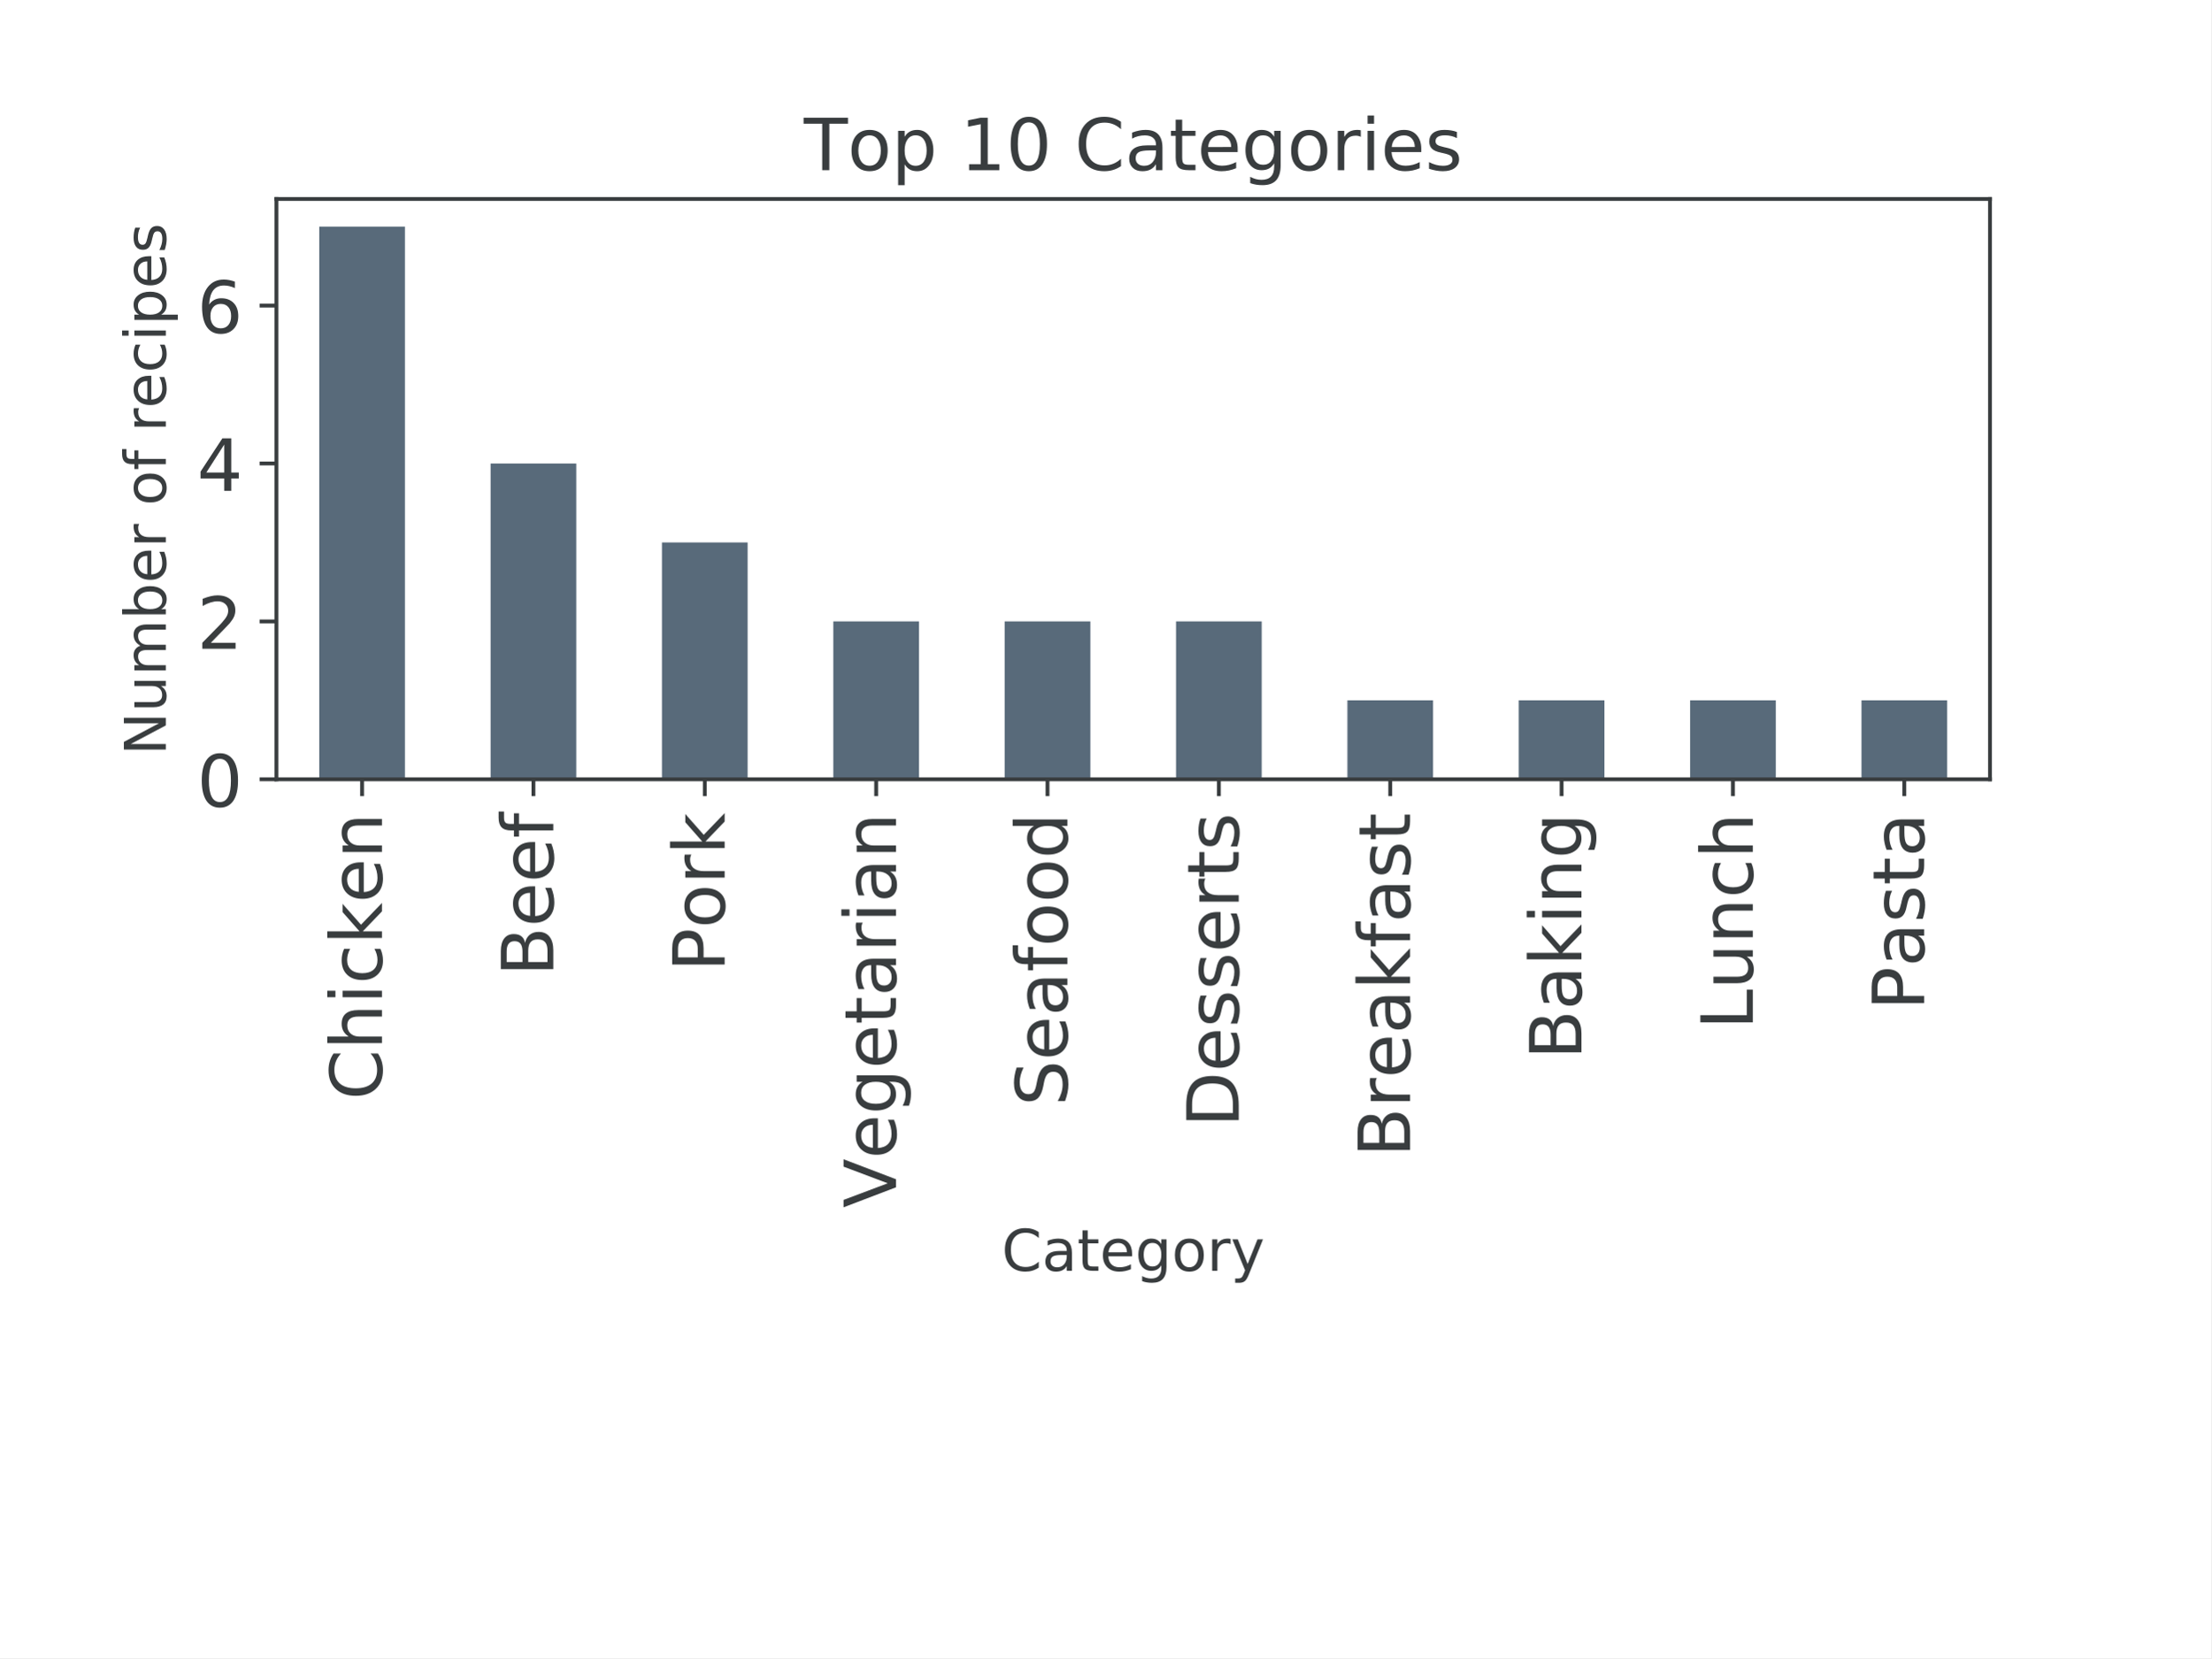
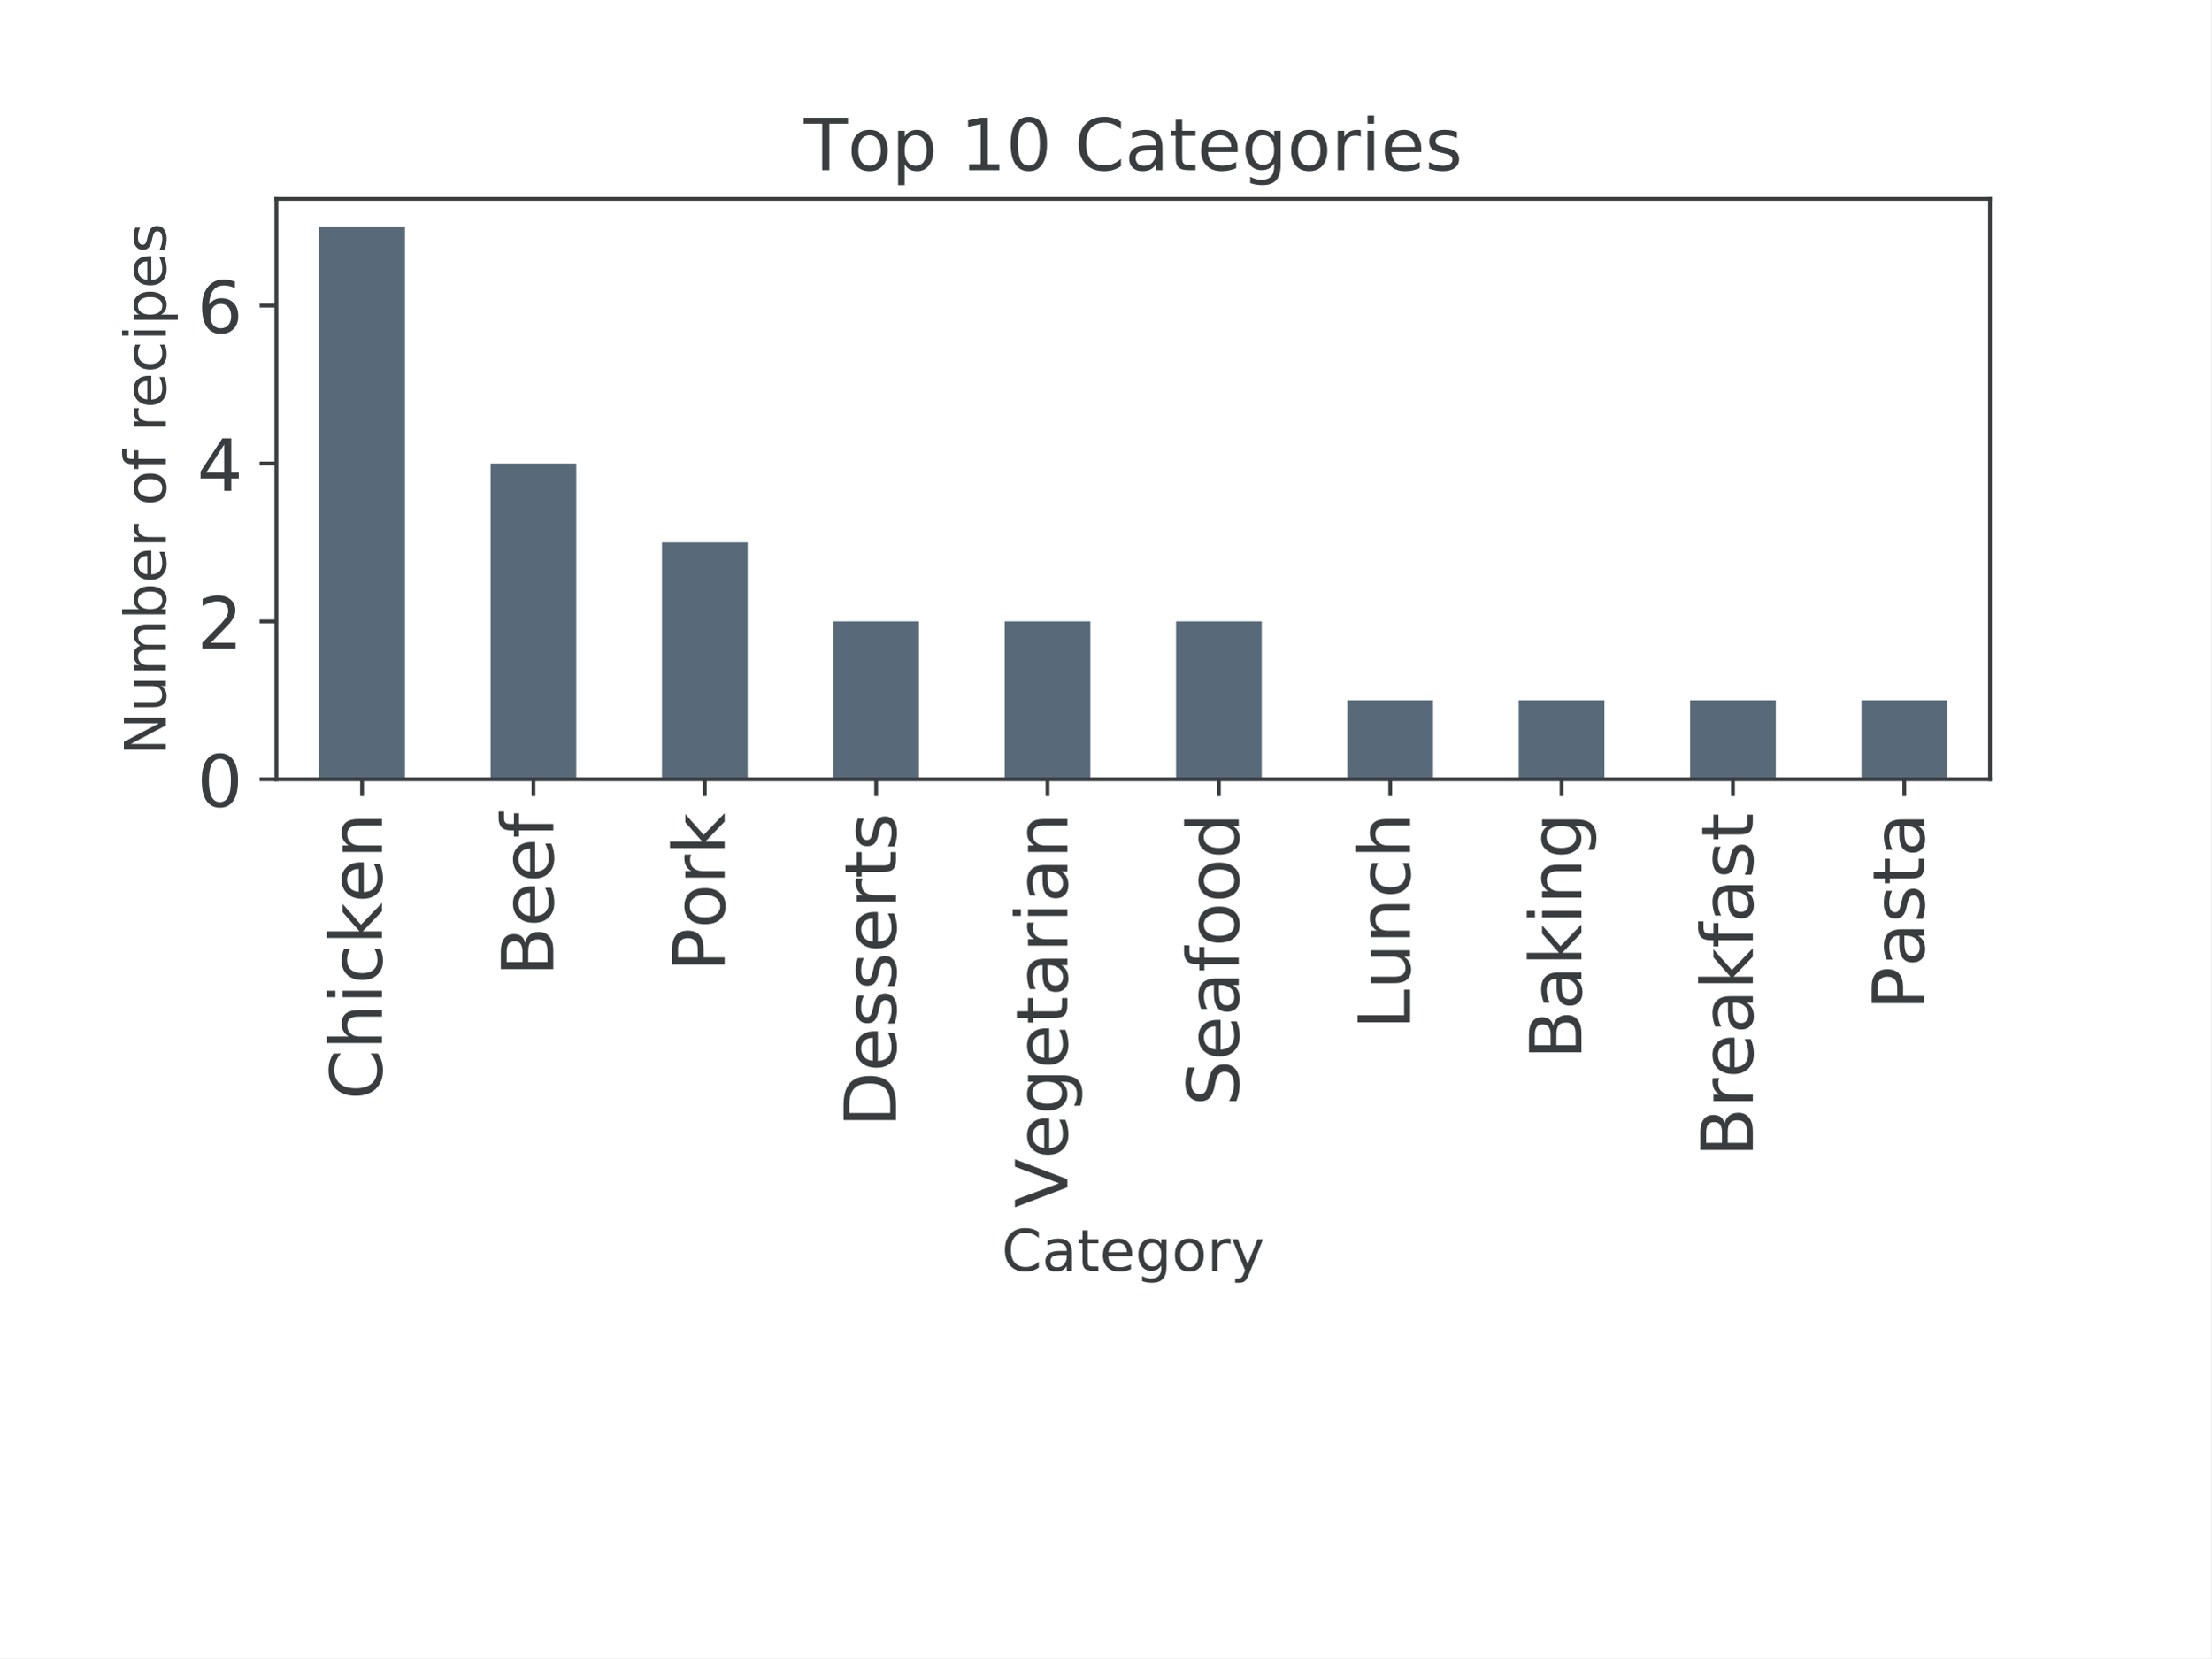
<svg xmlns="http://www.w3.org/2000/svg" xmlns:xlink="http://www.w3.org/1999/xlink" height="345.6pt" version="1.1" viewBox="0 0 460.8 345.6" width="460.8pt">
  <defs>
    <style type="text/css">
*{stroke-linecap:butt;stroke-linejoin:round;}
  </style>
  </defs>
  <g id="figure_1">
    <g id="patch_1">
      <path d="M 0 345.6  L 460.8 345.6  L 460.8 0  L 0 0  z " style="fill:#ffffff;" />
    </g>
    <g id="axes_1">
      <g id="patch_2">
        <path d="M 57.6 162.432  L 414.72 162.432  L 414.72 41.472  L 57.6 41.472  z " style="fill:#ffffff;" />
      </g>
      <g id="patch_3">
-         <path clip-path="url(#pa8c657afb9)" d="M 66.528 162.432  L 84.384 162.432  L 84.384 47.232  L 66.528 47.232  z " style="fill:#586a7a;" />
+         <path clip-path="url(#pe16917737a)" d="M 66.528 162.432  L 84.384 162.432  L 84.384 47.232  L 66.528 47.232  z " style="fill:#586a7a;" />
      </g>
      <g id="patch_4">
-         <path clip-path="url(#pa8c657afb9)" d="M 102.24 162.432  L 120.096 162.432  L 120.096 96.603  L 102.24 96.603  z " style="fill:#586a7a;" />
+         <path clip-path="url(#pe16917737a)" d="M 102.24 162.432  L 120.096 162.432  L 120.096 96.603  L 102.24 96.603  z " style="fill:#586a7a;" />
      </g>
      <g id="patch_5">
-         <path clip-path="url(#pa8c657afb9)" d="M 137.952 162.432  L 155.808 162.432  L 155.808 113.061  L 137.952 113.061  z " style="fill:#586a7a;" />
+         <path clip-path="url(#pe16917737a)" d="M 137.952 162.432  L 155.808 162.432  L 155.808 113.061  L 137.952 113.061  z " style="fill:#586a7a;" />
      </g>
      <g id="patch_6">
-         <path clip-path="url(#pa8c657afb9)" d="M 173.664 162.432  L 191.52 162.432  L 191.52 129.518  L 173.664 129.518  z " style="fill:#586a7a;" />
+         <path clip-path="url(#pe16917737a)" d="M 173.664 162.432  L 191.52 162.432  L 191.52 129.518  L 173.664 129.518  z " style="fill:#586a7a;" />
      </g>
      <g id="patch_7">
-         <path clip-path="url(#pa8c657afb9)" d="M 209.376 162.432  L 227.232 162.432  L 227.232 129.518  L 209.376 129.518  z " style="fill:#586a7a;" />
+         <path clip-path="url(#pe16917737a)" d="M 209.376 162.432  L 227.232 162.432  L 227.232 129.518  L 209.376 129.518  z " style="fill:#586a7a;" />
      </g>
      <g id="patch_8">
-         <path clip-path="url(#pa8c657afb9)" d="M 245.088 162.432  L 262.944 162.432  L 262.944 129.518  L 245.088 129.518  z " style="fill:#586a7a;" />
+         <path clip-path="url(#pe16917737a)" d="M 245.088 162.432  L 262.944 162.432  L 262.944 129.518  L 245.088 129.518  z " style="fill:#586a7a;" />
      </g>
      <g id="patch_9">
-         <path clip-path="url(#pa8c657afb9)" d="M 280.8 162.432  L 298.656 162.432  L 298.656 145.975  L 280.8 145.975  z " style="fill:#586a7a;" />
+         <path clip-path="url(#pe16917737a)" d="M 280.8 162.432  L 298.656 162.432  L 298.656 145.975  L 280.8 145.975  z " style="fill:#586a7a;" />
      </g>
      <g id="patch_10">
-         <path clip-path="url(#pa8c657afb9)" d="M 316.512 162.432  L 334.368 162.432  L 334.368 145.975  L 316.512 145.975  z " style="fill:#586a7a;" />
+         <path clip-path="url(#pe16917737a)" d="M 316.512 162.432  L 334.368 162.432  L 334.368 145.975  L 316.512 145.975  z " style="fill:#586a7a;" />
      </g>
      <g id="patch_11">
-         <path clip-path="url(#pa8c657afb9)" d="M 352.224 162.432  L 370.08 162.432  L 370.08 145.975  L 352.224 145.975  z " style="fill:#586a7a;" />
+         <path clip-path="url(#pe16917737a)" d="M 352.224 162.432  L 370.08 162.432  L 370.08 145.975  L 352.224 145.975  z " style="fill:#586a7a;" />
      </g>
      <g id="patch_12">
-         <path clip-path="url(#pa8c657afb9)" d="M 387.936 162.432  L 405.792 162.432  L 405.792 145.975  L 387.936 145.975  z " style="fill:#586a7a;" />
+         <path clip-path="url(#pe16917737a)" d="M 387.936 162.432  L 405.792 162.432  L 405.792 145.975  L 387.936 145.975  z " style="fill:#586a7a;" />
      </g>
      <g id="matplotlib.axis_1">
        <g id="xtick_1">
          <g id="line2d_1">
            <defs>
-               <path d="M 0 0  L 0 3.5  " id="m61b12712e8" style="stroke:#393d3f;stroke-width:0.8;" />
-             </defs>
-             <g>
-               <use style="fill:#393d3f;stroke:#393d3f;stroke-width:0.8;" x="75.456" xlink:href="#m61b12712e8" y="162.432" />
+               <path d="M 0 0  L 0 3.5  " id="m8585d27d20" style="stroke:#393d3f;stroke-width:0.8;" />
+             </defs>
+             <g>
+               <use style="fill:#393d3f;stroke:#393d3f;stroke-width:0.8;" x="75.456" xlink:href="#m8585d27d20" y="162.432" />
            </g>
          </g>
          <g id="text_1">
            <defs>
              <path d="M 64.406 67.281  L 64.406 56.891  Q 59.422 61.531 53.781 63.812  Q 48.141 66.109 41.797 66.109  Q 29.297 66.109 22.656 58.469  Q 16.016 50.828 16.016 36.375  Q 16.016 21.969 22.656 14.328  Q 29.297 6.688 41.797 6.688  Q 48.141 6.688 53.781 8.984  Q 59.422 11.281 64.406 15.922  L 64.406 5.609  Q 59.234 2.094 53.438 0.328  Q 47.656 -1.422 41.219 -1.422  Q 24.656 -1.422 15.125 8.703  Q 5.609 18.844 5.609 36.375  Q 5.609 53.953 15.125 64.078  Q 24.656 74.219 41.219 74.219  Q 47.75 74.219 53.531 72.484  Q 59.328 70.75 64.406 67.281  z " id="DejaVuSans-67" />
              <path d="M 54.891 33.016  L 54.891 0  L 45.906 0  L 45.906 32.719  Q 45.906 40.484 42.875 44.328  Q 39.844 48.188 33.797 48.188  Q 26.516 48.188 22.312 43.547  Q 18.109 38.922 18.109 30.906  L 18.109 0  L 9.078 0  L 9.078 75.984  L 18.109 75.984  L 18.109 46.188  Q 21.344 51.125 25.703 53.562  Q 30.078 56 35.797 56  Q 45.219 56 50.047 50.172  Q 54.891 44.344 54.891 33.016  z " id="DejaVuSans-104" />
              <path d="M 9.422 54.688  L 18.406 54.688  L 18.406 0  L 9.422 0  z M 9.422 75.984  L 18.406 75.984  L 18.406 64.594  L 9.422 64.594  z " id="DejaVuSans-105" />
              <path d="M 48.781 52.594  L 48.781 44.188  Q 44.969 46.297 41.141 47.344  Q 37.312 48.391 33.406 48.391  Q 24.656 48.391 19.812 42.844  Q 14.984 37.312 14.984 27.297  Q 14.984 17.281 19.812 11.734  Q 24.656 6.203 33.406 6.203  Q 37.312 6.203 41.141 7.25  Q 44.969 8.297 48.781 10.406  L 48.781 2.094  Q 45.016 0.344 40.984 -0.531  Q 36.969 -1.422 32.422 -1.422  Q 20.062 -1.422 12.781 6.344  Q 5.516 14.109 5.516 27.297  Q 5.516 40.672 12.859 48.328  Q 20.219 56 33.016 56  Q 37.156 56 41.109 55.141  Q 45.062 54.297 48.781 52.594  z " id="DejaVuSans-99" />
              <path d="M 9.078 75.984  L 18.109 75.984  L 18.109 31.109  L 44.922 54.688  L 56.391 54.688  L 27.391 29.109  L 57.625 0  L 45.906 0  L 18.109 26.703  L 18.109 0  L 9.078 0  z " id="DejaVuSans-107" />
              <path d="M 56.203 29.594  L 56.203 25.203  L 14.891 25.203  Q 15.484 15.922 20.484 11.062  Q 25.484 6.203 34.422 6.203  Q 39.594 6.203 44.453 7.469  Q 49.312 8.734 54.109 11.281  L 54.109 2.781  Q 49.266 0.734 44.188 -0.344  Q 39.109 -1.422 33.891 -1.422  Q 20.797 -1.422 13.156 6.188  Q 5.516 13.812 5.516 26.812  Q 5.516 40.234 12.766 48.109  Q 20.016 56 32.328 56  Q 43.359 56 49.781 48.891  Q 56.203 41.797 56.203 29.594  z M 47.219 32.234  Q 47.125 39.594 43.094 43.984  Q 39.062 48.391 32.422 48.391  Q 24.906 48.391 20.391 44.141  Q 15.875 39.891 15.188 32.172  z " id="DejaVuSans-101" />
              <path d="M 54.891 33.016  L 54.891 0  L 45.906 0  L 45.906 32.719  Q 45.906 40.484 42.875 44.328  Q 39.844 48.188 33.797 48.188  Q 26.516 48.188 22.312 43.547  Q 18.109 38.922 18.109 30.906  L 18.109 0  L 9.078 0  L 9.078 54.688  L 18.109 54.688  L 18.109 46.188  Q 21.344 51.125 25.703 53.562  Q 30.078 56 35.797 56  Q 45.219 56 50.047 50.172  Q 54.891 44.344 54.891 33.016  z " id="DejaVuSans-110" />
            </defs>
            <g style="fill:#393d3f;" transform="translate(79.59506 229.2422)rotate(-90)scale(0.15 -0.15)">
              <use xlink:href="#DejaVuSans-67" />
              <use x="69.824" xlink:href="#DejaVuSans-104" />
              <use x="133.203" xlink:href="#DejaVuSans-105" />
              <use x="160.986" xlink:href="#DejaVuSans-99" />
              <use x="215.967" xlink:href="#DejaVuSans-107" />
              <use x="273.83" xlink:href="#DejaVuSans-101" />
              <use x="335.354" xlink:href="#DejaVuSans-110" />
            </g>
          </g>
        </g>
        <g id="xtick_2">
          <g id="line2d_2">
            <g>
-               <use style="fill:#393d3f;stroke:#393d3f;stroke-width:0.8;" x="111.168" xlink:href="#m61b12712e8" y="162.432" />
+               <use style="fill:#393d3f;stroke:#393d3f;stroke-width:0.8;" x="111.168" xlink:href="#m8585d27d20" y="162.432" />
            </g>
          </g>
          <g id="text_2">
            <defs>
              <path d="M 19.672 34.812  L 19.672 8.109  L 35.5 8.109  Q 43.453 8.109 47.281 11.406  Q 51.125 14.703 51.125 21.484  Q 51.125 28.328 47.281 31.562  Q 43.453 34.812 35.5 34.812  z M 19.672 64.797  L 19.672 42.828  L 34.281 42.828  Q 41.5 42.828 45.031 45.531  Q 48.578 48.25 48.578 53.812  Q 48.578 59.328 45.031 62.062  Q 41.5 64.797 34.281 64.797  z M 9.812 72.906  L 35.016 72.906  Q 46.297 72.906 52.391 68.219  Q 58.5 63.531 58.5 54.891  Q 58.5 48.188 55.375 44.234  Q 52.25 40.281 46.188 39.312  Q 53.469 37.75 57.5 32.781  Q 61.531 27.828 61.531 20.406  Q 61.531 10.641 54.891 5.312  Q 48.25 0 35.984 0  L 9.812 0  z " id="DejaVuSans-66" />
              <path d="M 37.109 75.984  L 37.109 68.5  L 28.516 68.5  Q 23.688 68.5 21.797 66.547  Q 19.922 64.594 19.922 59.516  L 19.922 54.688  L 34.719 54.688  L 34.719 47.703  L 19.922 47.703  L 19.922 0  L 10.891 0  L 10.891 47.703  L 2.297 47.703  L 2.297 54.688  L 10.891 54.688  L 10.891 58.5  Q 10.891 67.625 15.141 71.797  Q 19.391 75.984 28.609 75.984  z " id="DejaVuSans-102" />
            </defs>
            <g style="fill:#393d3f;" transform="translate(115.3071 203.4632)rotate(-90)scale(0.15 -0.15)">
              <use xlink:href="#DejaVuSans-66" />
              <use x="68.604" xlink:href="#DejaVuSans-101" />
              <use x="130.127" xlink:href="#DejaVuSans-101" />
              <use x="191.65" xlink:href="#DejaVuSans-102" />
            </g>
          </g>
        </g>
        <g id="xtick_3">
          <g id="line2d_3">
            <g>
-               <use style="fill:#393d3f;stroke:#393d3f;stroke-width:0.8;" x="146.88" xlink:href="#m61b12712e8" y="162.432" />
+               <use style="fill:#393d3f;stroke:#393d3f;stroke-width:0.8;" x="146.88" xlink:href="#m8585d27d20" y="162.432" />
            </g>
          </g>
          <g id="text_3">
            <defs>
              <path d="M 19.672 64.797  L 19.672 37.406  L 32.078 37.406  Q 38.969 37.406 42.719 40.969  Q 46.484 44.531 46.484 51.125  Q 46.484 57.672 42.719 61.234  Q 38.969 64.797 32.078 64.797  z M 9.812 72.906  L 32.078 72.906  Q 44.344 72.906 50.609 67.359  Q 56.891 61.812 56.891 51.125  Q 56.891 40.328 50.609 34.812  Q 44.344 29.297 32.078 29.297  L 19.672 29.297  L 19.672 0  L 9.812 0  z " id="DejaVuSans-80" />
              <path d="M 30.609 48.391  Q 23.391 48.391 19.188 42.75  Q 14.984 37.109 14.984 27.297  Q 14.984 17.484 19.156 11.844  Q 23.344 6.203 30.609 6.203  Q 37.797 6.203 41.984 11.859  Q 46.188 17.531 46.188 27.297  Q 46.188 37.016 41.984 42.703  Q 37.797 48.391 30.609 48.391  z M 30.609 56  Q 42.328 56 49.016 48.375  Q 55.719 40.766 55.719 27.297  Q 55.719 13.875 49.016 6.219  Q 42.328 -1.422 30.609 -1.422  Q 18.844 -1.422 12.172 6.219  Q 5.516 13.875 5.516 27.297  Q 5.516 40.766 12.172 48.375  Q 18.844 56 30.609 56  z " id="DejaVuSans-111" />
              <path d="M 41.109 46.297  Q 39.594 47.172 37.812 47.578  Q 36.031 48 33.891 48  Q 26.266 48 22.188 43.047  Q 18.109 38.094 18.109 28.812  L 18.109 0  L 9.078 0  L 9.078 54.688  L 18.109 54.688  L 18.109 46.188  Q 20.953 51.172 25.484 53.578  Q 30.031 56 36.531 56  Q 37.453 56 38.578 55.875  Q 39.703 55.766 41.062 55.516  z " id="DejaVuSans-114" />
            </defs>
            <g style="fill:#393d3f;" transform="translate(151.0191 202.5)rotate(-90)scale(0.15 -0.15)">
              <use xlink:href="#DejaVuSans-80" />
              <use x="60.256" xlink:href="#DejaVuSans-111" />
              <use x="121.438" xlink:href="#DejaVuSans-114" />
              <use x="162.551" xlink:href="#DejaVuSans-107" />
            </g>
          </g>
        </g>
        <g id="xtick_4">
          <g id="line2d_4">
            <g>
-               <use style="fill:#393d3f;stroke:#393d3f;stroke-width:0.8;" x="182.592" xlink:href="#m61b12712e8" y="162.432" />
+               <use style="fill:#393d3f;stroke:#393d3f;stroke-width:0.8;" x="182.592" xlink:href="#m8585d27d20" y="162.432" />
            </g>
          </g>
          <g id="text_4">
+             <defs>
+               <path d="M 19.672 64.797  L 19.672 8.109  L 31.594 8.109  Q 46.688 8.109 53.688 14.938  Q 60.688 21.781 60.688 36.531  Q 60.688 51.172 53.688 57.984  Q 46.688 64.797 31.594 64.797  z M 9.812 72.906  L 30.078 72.906  Q 51.266 72.906 61.172 64.094  Q 71.094 55.281 71.094 36.531  Q 71.094 17.672 61.125 8.828  Q 51.172 0 30.078 0  L 9.812 0  z " id="DejaVuSans-68" />
+               <path d="M 44.281 53.078  L 44.281 44.578  Q 40.484 46.531 36.375 47.5  Q 32.281 48.484 27.875 48.484  Q 21.188 48.484 17.844 46.438  Q 14.5 44.391 14.5 40.281  Q 14.5 37.156 16.891 35.375  Q 19.281 33.594 26.516 31.984  L 29.594 31.297  Q 39.156 29.25 43.188 25.516  Q 47.219 21.781 47.219 15.094  Q 47.219 7.469 41.188 3.016  Q 35.156 -1.422 24.609 -1.422  Q 20.219 -1.422 15.453 -0.562  Q 10.688 0.297 5.422 2  L 5.422 11.281  Q 10.406 8.688 15.234 7.391  Q 20.062 6.109 24.812 6.109  Q 31.156 6.109 34.562 8.281  Q 37.984 10.453 37.984 14.406  Q 37.984 18.062 35.516 20.016  Q 33.062 21.969 24.703 23.781  L 21.578 24.516  Q 13.234 26.266 9.516 29.906  Q 5.812 33.547 5.812 39.891  Q 5.812 47.609 11.281 51.797  Q 16.75 56 26.812 56  Q 31.781 56 36.172 55.266  Q 40.578 54.547 44.281 53.078  z " id="DejaVuSans-115" />
+               <path d="M 18.312 70.219  L 18.312 54.688  L 36.812 54.688  L 36.812 47.703  L 18.312 47.703  L 18.312 18.016  Q 18.312 11.328 20.141 9.422  Q 21.969 7.516 27.594 7.516  L 36.812 7.516  L 36.812 0  L 27.594 0  Q 17.188 0 13.234 3.875  Q 9.281 7.766 9.281 18.016  L 9.281 47.703  L 2.688 47.703  L 2.688 54.688  L 9.281 54.688  L 9.281 70.219  z " id="DejaVuSans-116" />
+             </defs>
+             <g style="fill:#393d3f;" transform="translate(186.7311 234.9304)rotate(-90)scale(0.15 -0.15)">
+               <use xlink:href="#DejaVuSans-68" />
+               <use x="77.002" xlink:href="#DejaVuSans-101" />
+               <use x="138.525" xlink:href="#DejaVuSans-115" />
+               <use x="190.625" xlink:href="#DejaVuSans-115" />
+               <use x="242.725" xlink:href="#DejaVuSans-101" />
+               <use x="304.248" xlink:href="#DejaVuSans-114" />
+               <use x="345.361" xlink:href="#DejaVuSans-116" />
+               <use x="384.57" xlink:href="#DejaVuSans-115" />
+             </g>
+           </g>
+         </g>
+         <g id="xtick_5">
+           <g id="line2d_5">
+             <g>
+               <use style="fill:#393d3f;stroke:#393d3f;stroke-width:0.8;" x="218.304" xlink:href="#m8585d27d20" y="162.432" />
+             </g>
+           </g>
+           <g id="text_5">
            <defs>
              <path d="M 28.609 0  L 0.781 72.906  L 11.078 72.906  L 34.188 11.531  L 57.328 72.906  L 67.578 72.906  L 39.797 0  z " id="DejaVuSans-86" />
              <path d="M 45.406 27.984  Q 45.406 37.75 41.375 43.109  Q 37.359 48.484 30.078 48.484  Q 22.859 48.484 18.828 43.109  Q 14.797 37.75 14.797 27.984  Q 14.797 18.266 18.828 12.891  Q 22.859 7.516 30.078 7.516  Q 37.359 7.516 41.375 12.891  Q 45.406 18.266 45.406 27.984  z M 54.391 6.781  Q 54.391 -7.172 48.188 -13.984  Q 42 -20.797 29.203 -20.797  Q 24.469 -20.797 20.266 -20.094  Q 16.062 -19.391 12.109 -17.922  L 12.109 -9.188  Q 16.062 -11.328 19.922 -12.344  Q 23.781 -13.375 27.781 -13.375  Q 36.625 -13.375 41.016 -8.766  Q 45.406 -4.156 45.406 5.172  L 45.406 9.625  Q 42.625 4.781 38.281 2.391  Q 33.938 0 27.875 0  Q 17.828 0 11.672 7.656  Q 5.516 15.328 5.516 27.984  Q 5.516 40.672 11.672 48.328  Q 17.828 56 27.875 56  Q 33.938 56 38.281 53.609  Q 42.625 51.219 45.406 46.391  L 45.406 54.688  L 54.391 54.688  z " id="DejaVuSans-103" />
-               <path d="M 18.312 70.219  L 18.312 54.688  L 36.812 54.688  L 36.812 47.703  L 18.312 47.703  L 18.312 18.016  Q 18.312 11.328 20.141 9.422  Q 21.969 7.516 27.594 7.516  L 36.812 7.516  L 36.812 0  L 27.594 0  Q 17.188 0 13.234 3.875  Q 9.281 7.766 9.281 18.016  L 9.281 47.703  L 2.688 47.703  L 2.688 54.688  L 9.281 54.688  L 9.281 70.219  z " id="DejaVuSans-116" />
              <path d="M 34.281 27.484  Q 23.391 27.484 19.188 25  Q 14.984 22.516 14.984 16.5  Q 14.984 11.719 18.141 8.906  Q 21.297 6.109 26.703 6.109  Q 34.188 6.109 38.703 11.406  Q 43.219 16.703 43.219 25.484  L 43.219 27.484  z M 52.203 31.203  L 52.203 0  L 43.219 0  L 43.219 8.297  Q 40.141 3.328 35.547 0.953  Q 30.953 -1.422 24.312 -1.422  Q 15.922 -1.422 10.953 3.297  Q 6 8.016 6 15.922  Q 6 25.141 12.172 29.828  Q 18.359 34.516 30.609 34.516  L 43.219 34.516  L 43.219 35.406  Q 43.219 41.609 39.141 45  Q 35.062 48.391 27.688 48.391  Q 23 48.391 18.547 47.266  Q 14.109 46.141 10.016 43.891  L 10.016 52.203  Q 14.938 54.109 19.578 55.047  Q 24.219 56 28.609 56  Q 40.484 56 46.344 49.844  Q 52.203 43.703 52.203 31.203  z " id="DejaVuSans-97" />
            </defs>
-             <g style="fill:#393d3f;" transform="translate(186.7311 251.7632)rotate(-90)scale(0.15 -0.15)">
+             <g style="fill:#393d3f;" transform="translate(222.4431 251.7632)rotate(-90)scale(0.15 -0.15)">
              <use xlink:href="#DejaVuSans-86" />
              <use x="68.299" xlink:href="#DejaVuSans-101" />
              <use x="129.822" xlink:href="#DejaVuSans-103" />
              <use x="193.299" xlink:href="#DejaVuSans-101" />
              <use x="254.822" xlink:href="#DejaVuSans-116" />
              <use x="294.031" xlink:href="#DejaVuSans-97" />
              <use x="355.311" xlink:href="#DejaVuSans-114" />
              <use x="396.424" xlink:href="#DejaVuSans-105" />
              <use x="424.207" xlink:href="#DejaVuSans-97" />
              <use x="485.486" xlink:href="#DejaVuSans-110" />
            </g>
          </g>
        </g>
-         <g id="xtick_5">
-           <g id="line2d_5">
-             <g>
-               <use style="fill:#393d3f;stroke:#393d3f;stroke-width:0.8;" x="218.304" xlink:href="#m61b12712e8" y="162.432" />
-             </g>
-           </g>
-           <g id="text_5">
+         <g id="xtick_6">
+           <g id="line2d_6">
+             <g>
+               <use style="fill:#393d3f;stroke:#393d3f;stroke-width:0.8;" x="254.016" xlink:href="#m8585d27d20" y="162.432" />
+             </g>
+           </g>
+           <g id="text_6">
            <defs>
              <path d="M 53.516 70.516  L 53.516 60.891  Q 47.906 63.578 42.922 64.891  Q 37.938 66.219 33.297 66.219  Q 25.25 66.219 20.875 63.094  Q 16.5 59.969 16.5 54.203  Q 16.5 49.359 19.406 46.891  Q 22.312 44.438 30.422 42.922  L 36.375 41.703  Q 47.406 39.594 52.656 34.297  Q 57.906 29 57.906 20.125  Q 57.906 9.516 50.797 4.047  Q 43.703 -1.422 29.984 -1.422  Q 24.812 -1.422 18.969 -0.25  Q 13.141 0.922 6.891 3.219  L 6.891 13.375  Q 12.891 10.016 18.656 8.297  Q 24.422 6.594 29.984 6.594  Q 38.422 6.594 43.016 9.906  Q 47.609 13.234 47.609 19.391  Q 47.609 24.75 44.312 27.781  Q 41.016 30.812 33.5 32.328  L 27.484 33.5  Q 16.453 35.688 11.516 40.375  Q 6.594 45.062 6.594 53.422  Q 6.594 63.094 13.406 68.656  Q 20.219 74.219 32.172 74.219  Q 37.312 74.219 42.625 73.281  Q 47.953 72.359 53.516 70.516  z " id="DejaVuSans-83" />
              <path d="M 45.406 46.391  L 45.406 75.984  L 54.391 75.984  L 54.391 0  L 45.406 0  L 45.406 8.203  Q 42.578 3.328 38.25 0.953  Q 33.938 -1.422 27.875 -1.422  Q 17.969 -1.422 11.734 6.484  Q 5.516 14.406 5.516 27.297  Q 5.516 40.188 11.734 48.094  Q 17.969 56 27.875 56  Q 33.938 56 38.25 53.625  Q 42.578 51.266 45.406 46.391  z M 14.797 27.297  Q 14.797 17.391 18.875 11.75  Q 22.953 6.109 30.078 6.109  Q 37.203 6.109 41.297 11.75  Q 45.406 17.391 45.406 27.297  Q 45.406 37.203 41.297 42.844  Q 37.203 48.484 30.078 48.484  Q 22.953 48.484 18.875 42.844  Q 14.797 37.203 14.797 27.297  z " id="DejaVuSans-100" />
            </defs>
-             <g style="fill:#393d3f;" transform="translate(222.4431 230.5359)rotate(-90)scale(0.15 -0.15)">
+             <g style="fill:#393d3f;" transform="translate(258.1551 230.5359)rotate(-90)scale(0.15 -0.15)">
              <use xlink:href="#DejaVuSans-83" />
              <use x="63.477" xlink:href="#DejaVuSans-101" />
              <use x="125" xlink:href="#DejaVuSans-97" />
              <use x="186.279" xlink:href="#DejaVuSans-102" />
              <use x="221.484" xlink:href="#DejaVuSans-111" />
              <use x="282.666" xlink:href="#DejaVuSans-111" />
              <use x="343.848" xlink:href="#DejaVuSans-100" />
            </g>
          </g>
        </g>
-         <g id="xtick_6">
-           <g id="line2d_6">
-             <g>
-               <use style="fill:#393d3f;stroke:#393d3f;stroke-width:0.8;" x="254.016" xlink:href="#m61b12712e8" y="162.432" />
-             </g>
-           </g>
-           <g id="text_6">
-             <defs>
-               <path d="M 19.672 64.797  L 19.672 8.109  L 31.594 8.109  Q 46.688 8.109 53.688 14.938  Q 60.688 21.781 60.688 36.531  Q 60.688 51.172 53.688 57.984  Q 46.688 64.797 31.594 64.797  z M 9.812 72.906  L 30.078 72.906  Q 51.266 72.906 61.172 64.094  Q 71.094 55.281 71.094 36.531  Q 71.094 17.672 61.125 8.828  Q 51.172 0 30.078 0  L 9.812 0  z " id="DejaVuSans-68" />
-               <path d="M 44.281 53.078  L 44.281 44.578  Q 40.484 46.531 36.375 47.5  Q 32.281 48.484 27.875 48.484  Q 21.188 48.484 17.844 46.438  Q 14.5 44.391 14.5 40.281  Q 14.5 37.156 16.891 35.375  Q 19.281 33.594 26.516 31.984  L 29.594 31.297  Q 39.156 29.25 43.188 25.516  Q 47.219 21.781 47.219 15.094  Q 47.219 7.469 41.188 3.016  Q 35.156 -1.422 24.609 -1.422  Q 20.219 -1.422 15.453 -0.562  Q 10.688 0.297 5.422 2  L 5.422 11.281  Q 10.406 8.688 15.234 7.391  Q 20.062 6.109 24.812 6.109  Q 31.156 6.109 34.562 8.281  Q 37.984 10.453 37.984 14.406  Q 37.984 18.062 35.516 20.016  Q 33.062 21.969 24.703 23.781  L 21.578 24.516  Q 13.234 26.266 9.516 29.906  Q 5.812 33.547 5.812 39.891  Q 5.812 47.609 11.281 51.797  Q 16.75 56 26.812 56  Q 31.781 56 36.172 55.266  Q 40.578 54.547 44.281 53.078  z " id="DejaVuSans-115" />
-             </defs>
-             <g style="fill:#393d3f;" transform="translate(258.1551 234.9304)rotate(-90)scale(0.15 -0.15)">
-               <use xlink:href="#DejaVuSans-68" />
-               <use x="77.002" xlink:href="#DejaVuSans-101" />
-               <use x="138.525" xlink:href="#DejaVuSans-115" />
-               <use x="190.625" xlink:href="#DejaVuSans-115" />
-               <use x="242.725" xlink:href="#DejaVuSans-101" />
-               <use x="304.248" xlink:href="#DejaVuSans-114" />
-               <use x="345.361" xlink:href="#DejaVuSans-116" />
-               <use x="384.57" xlink:href="#DejaVuSans-115" />
-             </g>
-           </g>
-         </g>
        <g id="xtick_7">
          <g id="line2d_7">
            <g>
-               <use style="fill:#393d3f;stroke:#393d3f;stroke-width:0.8;" x="289.728" xlink:href="#m61b12712e8" y="162.432" />
+               <use style="fill:#393d3f;stroke:#393d3f;stroke-width:0.8;" x="289.728" xlink:href="#m8585d27d20" y="162.432" />
            </g>
          </g>
          <g id="text_7">
-             <g style="fill:#393d3f;" transform="translate(293.8671 241.1601)rotate(-90)scale(0.15 -0.15)">
+             <defs>
+               <path d="M 9.812 72.906  L 19.672 72.906  L 19.672 8.297  L 55.172 8.297  L 55.172 0  L 9.812 0  z " id="DejaVuSans-76" />
+               <path d="M 8.5 21.578  L 8.5 54.688  L 17.484 54.688  L 17.484 21.922  Q 17.484 14.156 20.5 10.266  Q 23.531 6.391 29.594 6.391  Q 36.859 6.391 41.078 11.031  Q 45.312 15.672 45.312 23.688  L 45.312 54.688  L 54.297 54.688  L 54.297 0  L 45.312 0  L 45.312 8.406  Q 42.047 3.422 37.719 1  Q 33.406 -1.422 27.688 -1.422  Q 18.266 -1.422 13.375 4.438  Q 8.5 10.297 8.5 21.578  z M 31.109 56  z " id="DejaVuSans-117" />
+             </defs>
+             <g style="fill:#393d3f;" transform="translate(293.8671 214.5539)rotate(-90)scale(0.15 -0.15)">
+               <use xlink:href="#DejaVuSans-76" />
+               <use x="55.697" xlink:href="#DejaVuSans-117" />
+               <use x="119.076" xlink:href="#DejaVuSans-110" />
+               <use x="182.455" xlink:href="#DejaVuSans-99" />
+               <use x="237.436" xlink:href="#DejaVuSans-104" />
+             </g>
+           </g>
+         </g>
+         <g id="xtick_8">
+           <g id="line2d_8">
+             <g>
+               <use style="fill:#393d3f;stroke:#393d3f;stroke-width:0.8;" x="325.44" xlink:href="#m8585d27d20" y="162.432" />
+             </g>
+           </g>
+           <g id="text_8">
+             <g style="fill:#393d3f;" transform="translate(329.5791 220.7976)rotate(-90)scale(0.15 -0.15)">
+               <use xlink:href="#DejaVuSans-66" />
+               <use x="68.604" xlink:href="#DejaVuSans-97" />
+               <use x="129.883" xlink:href="#DejaVuSans-107" />
+               <use x="187.793" xlink:href="#DejaVuSans-105" />
+               <use x="215.576" xlink:href="#DejaVuSans-110" />
+               <use x="278.955" xlink:href="#DejaVuSans-103" />
+             </g>
+           </g>
+         </g>
+         <g id="xtick_9">
+           <g id="line2d_9">
+             <g>
+               <use style="fill:#393d3f;stroke:#393d3f;stroke-width:0.8;" x="361.152" xlink:href="#m8585d27d20" y="162.432" />
+             </g>
+           </g>
+           <g id="text_9">
+             <g style="fill:#393d3f;" transform="translate(365.2911 241.1601)rotate(-90)scale(0.15 -0.15)">
              <use xlink:href="#DejaVuSans-66" />
              <use x="68.604" xlink:href="#DejaVuSans-114" />
              <use x="109.686" xlink:href="#DejaVuSans-101" />
              <use x="171.209" xlink:href="#DejaVuSans-97" />
              <use x="232.488" xlink:href="#DejaVuSans-107" />
              <use x="290.398" xlink:href="#DejaVuSans-102" />
              <use x="325.604" xlink:href="#DejaVuSans-97" />
              <use x="386.883" xlink:href="#DejaVuSans-115" />
              <use x="438.982" xlink:href="#DejaVuSans-116" />
            </g>
          </g>
        </g>
-         <g id="xtick_8">
-           <g id="line2d_8">
-             <g>
-               <use style="fill:#393d3f;stroke:#393d3f;stroke-width:0.8;" x="325.44" xlink:href="#m61b12712e8" y="162.432" />
-             </g>
-           </g>
-           <g id="text_8">
-             <g style="fill:#393d3f;" transform="translate(329.5791 220.7976)rotate(-90)scale(0.15 -0.15)">
-               <use xlink:href="#DejaVuSans-66" />
-               <use x="68.604" xlink:href="#DejaVuSans-97" />
-               <use x="129.883" xlink:href="#DejaVuSans-107" />
-               <use x="187.793" xlink:href="#DejaVuSans-105" />
-               <use x="215.576" xlink:href="#DejaVuSans-110" />
-               <use x="278.955" xlink:href="#DejaVuSans-103" />
-             </g>
-           </g>
-         </g>
-         <g id="xtick_9">
-           <g id="line2d_9">
-             <g>
-               <use style="fill:#393d3f;stroke:#393d3f;stroke-width:0.8;" x="361.152" xlink:href="#m61b12712e8" y="162.432" />
-             </g>
-           </g>
-           <g id="text_9">
-             <defs>
-               <path d="M 9.812 72.906  L 19.672 72.906  L 19.672 8.297  L 55.172 8.297  L 55.172 0  L 9.812 0  z " id="DejaVuSans-76" />
-               <path d="M 8.5 21.578  L 8.5 54.688  L 17.484 54.688  L 17.484 21.922  Q 17.484 14.156 20.5 10.266  Q 23.531 6.391 29.594 6.391  Q 36.859 6.391 41.078 11.031  Q 45.312 15.672 45.312 23.688  L 45.312 54.688  L 54.297 54.688  L 54.297 0  L 45.312 0  L 45.312 8.406  Q 42.047 3.422 37.719 1  Q 33.406 -1.422 27.688 -1.422  Q 18.266 -1.422 13.375 4.438  Q 8.5 10.297 8.5 21.578  z M 31.109 56  z " id="DejaVuSans-117" />
-             </defs>
-             <g style="fill:#393d3f;" transform="translate(365.2911 214.5539)rotate(-90)scale(0.15 -0.15)">
-               <use xlink:href="#DejaVuSans-76" />
-               <use x="55.697" xlink:href="#DejaVuSans-117" />
-               <use x="119.076" xlink:href="#DejaVuSans-110" />
-               <use x="182.455" xlink:href="#DejaVuSans-99" />
-               <use x="237.436" xlink:href="#DejaVuSans-104" />
-             </g>
-           </g>
-         </g>
        <g id="xtick_10">
          <g id="line2d_10">
            <g>
-               <use style="fill:#393d3f;stroke:#393d3f;stroke-width:0.8;" x="396.864" xlink:href="#m61b12712e8" y="162.432" />
+               <use style="fill:#393d3f;stroke:#393d3f;stroke-width:0.8;" x="396.864" xlink:href="#m8585d27d20" y="162.432" />
            </g>
          </g>
          <g id="text_10">
            <g style="fill:#393d3f;" transform="translate(401.0031 210.5461)rotate(-90)scale(0.15 -0.15)">
              <use xlink:href="#DejaVuSans-80" />
              <use x="60.24" xlink:href="#DejaVuSans-97" />
              <use x="121.52" xlink:href="#DejaVuSans-115" />
              <use x="173.619" xlink:href="#DejaVuSans-116" />
              <use x="212.828" xlink:href="#DejaVuSans-97" />
            </g>
          </g>
        </g>
        <g id="text_11">
          <defs>
            <path d="M 32.172 -5.078  Q 28.375 -14.844 24.75 -17.812  Q 21.141 -20.797 15.094 -20.797  L 7.906 -20.797  L 7.906 -13.281  L 13.188 -13.281  Q 16.891 -13.281 18.938 -11.516  Q 21 -9.766 23.484 -3.219  L 25.094 0.875  L 2.984 54.688  L 12.5 54.688  L 29.594 11.922  L 46.688 54.688  L 56.203 54.688  z " id="DejaVuSans-121" />
          </defs>
          <g style="fill:#393d3f;" transform="translate(208.7512 264.8814)scale(0.12 -0.12)">
            <use xlink:href="#DejaVuSans-67" />
            <use x="69.824" xlink:href="#DejaVuSans-97" />
            <use x="131.104" xlink:href="#DejaVuSans-116" />
            <use x="170.312" xlink:href="#DejaVuSans-101" />
            <use x="231.836" xlink:href="#DejaVuSans-103" />
            <use x="295.312" xlink:href="#DejaVuSans-111" />
            <use x="356.494" xlink:href="#DejaVuSans-114" />
            <use x="397.607" xlink:href="#DejaVuSans-121" />
          </g>
        </g>
      </g>
      <g id="matplotlib.axis_2">
        <g id="ytick_1">
          <g id="line2d_11">
            <defs>
-               <path d="M 0 0  L -3.5 0  " id="m3b40a9e561" style="stroke:#393d3f;stroke-width:0.8;" />
-             </defs>
-             <g>
-               <use style="fill:#393d3f;stroke:#393d3f;stroke-width:0.8;" x="57.6" xlink:href="#m3b40a9e561" y="162.432" />
+               <path d="M 0 0  L -3.5 0  " id="mb1d66f57ec" style="stroke:#393d3f;stroke-width:0.8;" />
+             </defs>
+             <g>
+               <use style="fill:#393d3f;stroke:#393d3f;stroke-width:0.8;" x="57.6" xlink:href="#mb1d66f57ec" y="162.432" />
            </g>
          </g>
          <g id="text_12">
            <defs>
              <path d="M 31.781 66.406  Q 24.172 66.406 20.328 58.906  Q 16.5 51.422 16.5 36.375  Q 16.5 21.391 20.328 13.891  Q 24.172 6.391 31.781 6.391  Q 39.453 6.391 43.281 13.891  Q 47.125 21.391 47.125 36.375  Q 47.125 51.422 43.281 58.906  Q 39.453 66.406 31.781 66.406  z M 31.781 74.219  Q 44.047 74.219 50.516 64.516  Q 56.984 54.828 56.984 36.375  Q 56.984 17.969 50.516 8.266  Q 44.047 -1.422 31.781 -1.422  Q 19.531 -1.422 13.062 8.266  Q 6.594 17.969 6.594 36.375  Q 6.594 54.828 13.062 64.516  Q 19.531 74.219 31.781 74.219  z " id="DejaVuSans-48" />
            </defs>
            <g style="fill:#393d3f;" transform="translate(41.05625 168.1308)scale(0.15 -0.15)">
              <use xlink:href="#DejaVuSans-48" />
            </g>
          </g>
        </g>
        <g id="ytick_2">
          <g id="line2d_12">
            <g>
-               <use style="fill:#393d3f;stroke:#393d3f;stroke-width:0.8;" x="57.6" xlink:href="#m3b40a9e561" y="129.518" />
+               <use style="fill:#393d3f;stroke:#393d3f;stroke-width:0.8;" x="57.6" xlink:href="#mb1d66f57ec" y="129.518" />
            </g>
          </g>
          <g id="text_13">
            <defs>
              <path d="M 19.188 8.297  L 53.609 8.297  L 53.609 0  L 7.328 0  L 7.328 8.297  Q 12.938 14.109 22.625 23.891  Q 32.328 33.688 34.812 36.531  Q 39.547 41.844 41.422 45.531  Q 43.312 49.219 43.312 52.781  Q 43.312 58.594 39.234 62.25  Q 35.156 65.922 28.609 65.922  Q 23.969 65.922 18.812 64.312  Q 13.672 62.703 7.812 59.422  L 7.812 69.391  Q 13.766 71.781 18.938 73  Q 24.125 74.219 28.422 74.219  Q 39.75 74.219 46.484 68.547  Q 53.219 62.891 53.219 53.422  Q 53.219 48.922 51.531 44.891  Q 49.859 40.875 45.406 35.406  Q 44.188 33.984 37.641 27.219  Q 31.109 20.453 19.188 8.297  z " id="DejaVuSans-50" />
            </defs>
            <g style="fill:#393d3f;" transform="translate(41.05625 135.2165)scale(0.15 -0.15)">
              <use xlink:href="#DejaVuSans-50" />
            </g>
          </g>
        </g>
        <g id="ytick_3">
          <g id="line2d_13">
            <g>
-               <use style="fill:#393d3f;stroke:#393d3f;stroke-width:0.8;" x="57.6" xlink:href="#m3b40a9e561" y="96.603" />
+               <use style="fill:#393d3f;stroke:#393d3f;stroke-width:0.8;" x="57.6" xlink:href="#mb1d66f57ec" y="96.603" />
            </g>
          </g>
          <g id="text_14">
            <defs>
              <path d="M 37.797 64.312  L 12.891 25.391  L 37.797 25.391  z M 35.203 72.906  L 47.609 72.906  L 47.609 25.391  L 58.016 25.391  L 58.016 17.188  L 47.609 17.188  L 47.609 0  L 37.797 0  L 37.797 17.188  L 4.891 17.188  L 4.891 26.703  z " id="DejaVuSans-52" />
            </defs>
            <g style="fill:#393d3f;" transform="translate(41.05625 102.3023)scale(0.15 -0.15)">
              <use xlink:href="#DejaVuSans-52" />
            </g>
          </g>
        </g>
        <g id="ytick_4">
          <g id="line2d_14">
            <g>
-               <use style="fill:#393d3f;stroke:#393d3f;stroke-width:0.8;" x="57.6" xlink:href="#m3b40a9e561" y="63.689" />
+               <use style="fill:#393d3f;stroke:#393d3f;stroke-width:0.8;" x="57.6" xlink:href="#mb1d66f57ec" y="63.689" />
            </g>
          </g>
          <g id="text_15">
            <defs>
              <path d="M 33.016 40.375  Q 26.375 40.375 22.484 35.828  Q 18.609 31.297 18.609 23.391  Q 18.609 15.531 22.484 10.953  Q 26.375 6.391 33.016 6.391  Q 39.656 6.391 43.531 10.953  Q 47.406 15.531 47.406 23.391  Q 47.406 31.297 43.531 35.828  Q 39.656 40.375 33.016 40.375  z M 52.594 71.297  L 52.594 62.312  Q 48.875 64.062 45.094 64.984  Q 41.312 65.922 37.594 65.922  Q 27.828 65.922 22.672 59.328  Q 17.531 52.734 16.797 39.406  Q 19.672 43.656 24.016 45.922  Q 28.375 48.188 33.594 48.188  Q 44.578 48.188 50.953 41.516  Q 57.328 34.859 57.328 23.391  Q 57.328 12.156 50.688 5.359  Q 44.047 -1.422 33.016 -1.422  Q 20.359 -1.422 13.672 8.266  Q 6.984 17.969 6.984 36.375  Q 6.984 53.656 15.188 63.938  Q 23.391 74.219 37.203 74.219  Q 40.922 74.219 44.703 73.484  Q 48.484 72.75 52.594 71.297  z " id="DejaVuSans-54" />
            </defs>
            <g style="fill:#393d3f;" transform="translate(41.05625 69.38797)scale(0.15 -0.15)">
              <use xlink:href="#DejaVuSans-54" />
            </g>
          </g>
        </g>
        <g id="text_16">
          <defs>
            <path d="M 9.812 72.906  L 23.094 72.906  L 55.422 11.922  L 55.422 72.906  L 64.984 72.906  L 64.984 0  L 51.703 0  L 19.391 60.984  L 19.391 0  L 9.812 0  z " id="DejaVuSans-78" />
            <path d="M 52 44.188  Q 55.375 50.25 60.062 53.125  Q 64.75 56 71.094 56  Q 79.641 56 84.281 50.016  Q 88.922 44.047 88.922 33.016  L 88.922 0  L 79.891 0  L 79.891 32.719  Q 79.891 40.578 77.094 44.375  Q 74.312 48.188 68.609 48.188  Q 61.625 48.188 57.562 43.547  Q 53.516 38.922 53.516 30.906  L 53.516 0  L 44.484 0  L 44.484 32.719  Q 44.484 40.625 41.703 44.406  Q 38.922 48.188 33.109 48.188  Q 26.219 48.188 22.156 43.531  Q 18.109 38.875 18.109 30.906  L 18.109 0  L 9.078 0  L 9.078 54.688  L 18.109 54.688  L 18.109 46.188  Q 21.188 51.219 25.484 53.609  Q 29.781 56 35.688 56  Q 41.656 56 45.828 52.969  Q 50 49.953 52 44.188  z " id="DejaVuSans-109" />
            <path d="M 48.688 27.297  Q 48.688 37.203 44.609 42.844  Q 40.531 48.484 33.406 48.484  Q 26.266 48.484 22.188 42.844  Q 18.109 37.203 18.109 27.297  Q 18.109 17.391 22.188 11.75  Q 26.266 6.109 33.406 6.109  Q 40.531 6.109 44.609 11.75  Q 48.688 17.391 48.688 27.297  z M 18.109 46.391  Q 20.953 51.266 25.266 53.625  Q 29.594 56 35.594 56  Q 45.562 56 51.781 48.094  Q 58.016 40.188 58.016 27.297  Q 58.016 14.406 51.781 6.484  Q 45.562 -1.422 35.594 -1.422  Q 29.594 -1.422 25.266 0.953  Q 20.953 3.328 18.109 8.203  L 18.109 0  L 9.078 0  L 9.078 75.984  L 18.109 75.984  z " id="DejaVuSans-98" />
            <path id="DejaVuSans-32" />
            <path d="M 18.109 8.203  L 18.109 -20.797  L 9.078 -20.797  L 9.078 54.688  L 18.109 54.688  L 18.109 46.391  Q 20.953 51.266 25.266 53.625  Q 29.594 56 35.594 56  Q 45.562 56 51.781 48.094  Q 58.016 40.188 58.016 27.297  Q 58.016 14.406 51.781 6.484  Q 45.562 -1.422 35.594 -1.422  Q 29.594 -1.422 25.266 0.953  Q 20.953 3.328 18.109 8.203  z M 48.688 27.297  Q 48.688 37.203 44.609 42.844  Q 40.531 48.484 33.406 48.484  Q 26.266 48.484 22.188 42.844  Q 18.109 37.203 18.109 27.297  Q 18.109 17.391 22.188 11.75  Q 26.266 6.109 33.406 6.109  Q 40.531 6.109 44.609 11.75  Q 48.688 17.391 48.688 27.297  z " id="DejaVuSans-112" />
          </defs>
          <g style="fill:#393d3f;" transform="translate(34.56063 157.4014)rotate(-90)scale(0.12 -0.12)">
            <use xlink:href="#DejaVuSans-78" />
            <use x="74.805" xlink:href="#DejaVuSans-117" />
            <use x="138.184" xlink:href="#DejaVuSans-109" />
            <use x="235.596" xlink:href="#DejaVuSans-98" />
            <use x="299.072" xlink:href="#DejaVuSans-101" />
            <use x="360.596" xlink:href="#DejaVuSans-114" />
            <use x="401.709" xlink:href="#DejaVuSans-32" />
            <use x="433.496" xlink:href="#DejaVuSans-111" />
            <use x="494.678" xlink:href="#DejaVuSans-102" />
            <use x="529.883" xlink:href="#DejaVuSans-32" />
            <use x="561.67" xlink:href="#DejaVuSans-114" />
            <use x="602.752" xlink:href="#DejaVuSans-101" />
            <use x="664.275" xlink:href="#DejaVuSans-99" />
            <use x="719.256" xlink:href="#DejaVuSans-105" />
            <use x="747.039" xlink:href="#DejaVuSans-112" />
            <use x="810.516" xlink:href="#DejaVuSans-101" />
            <use x="872.039" xlink:href="#DejaVuSans-115" />
          </g>
        </g>
      </g>
      <g id="patch_13">
        <path d="M 57.6 162.432  L 57.6 41.472  " style="fill:none;stroke:#393d3f;stroke-linecap:square;stroke-linejoin:miter;stroke-width:0.8;" />
      </g>
      <g id="patch_14">
        <path d="M 414.72 162.432  L 414.72 41.472  " style="fill:none;stroke:#393d3f;stroke-linecap:square;stroke-linejoin:miter;stroke-width:0.8;" />
      </g>
      <g id="patch_15">
        <path d="M 57.6 162.432  L 414.72 162.432  " style="fill:none;stroke:#393d3f;stroke-linecap:square;stroke-linejoin:miter;stroke-width:0.8;" />
      </g>
      <g id="patch_16">
        <path d="M 57.6 41.472  L 414.72 41.472  " style="fill:none;stroke:#393d3f;stroke-linecap:square;stroke-linejoin:miter;stroke-width:0.8;" />
      </g>
      <g id="text_17">
        <defs>
          <path d="M -0.297 72.906  L 61.375 72.906  L 61.375 64.594  L 35.5 64.594  L 35.5 0  L 25.594 0  L 25.594 64.594  L -0.297 64.594  z " id="DejaVuSans-84" />
          <path d="M 12.406 8.297  L 28.516 8.297  L 28.516 63.922  L 10.984 60.406  L 10.984 69.391  L 28.422 72.906  L 38.281 72.906  L 38.281 8.297  L 54.391 8.297  L 54.391 0  L 12.406 0  z " id="DejaVuSans-49" />
        </defs>
        <g style="fill:#393d3f;" transform="translate(167.5104 35.472)scale(0.15 -0.15)">
          <use xlink:href="#DejaVuSans-84" />
          <use x="60.818" xlink:href="#DejaVuSans-111" />
          <use x="122" xlink:href="#DejaVuSans-112" />
          <use x="185.477" xlink:href="#DejaVuSans-32" />
          <use x="217.264" xlink:href="#DejaVuSans-49" />
          <use x="280.887" xlink:href="#DejaVuSans-48" />
          <use x="344.51" xlink:href="#DejaVuSans-32" />
          <use x="376.297" xlink:href="#DejaVuSans-67" />
          <use x="446.121" xlink:href="#DejaVuSans-97" />
          <use x="507.4" xlink:href="#DejaVuSans-116" />
          <use x="546.609" xlink:href="#DejaVuSans-101" />
          <use x="608.133" xlink:href="#DejaVuSans-103" />
          <use x="671.609" xlink:href="#DejaVuSans-111" />
          <use x="732.791" xlink:href="#DejaVuSans-114" />
          <use x="773.904" xlink:href="#DejaVuSans-105" />
          <use x="801.688" xlink:href="#DejaVuSans-101" />
          <use x="863.211" xlink:href="#DejaVuSans-115" />
        </g>
      </g>
    </g>
  </g>
  <defs>
-     <clipPath id="pa8c657afb9">
+     <clipPath id="pe16917737a">
      <rect height="120.96" width="357.12" x="57.6" y="41.472" />
    </clipPath>
  </defs>
</svg>
